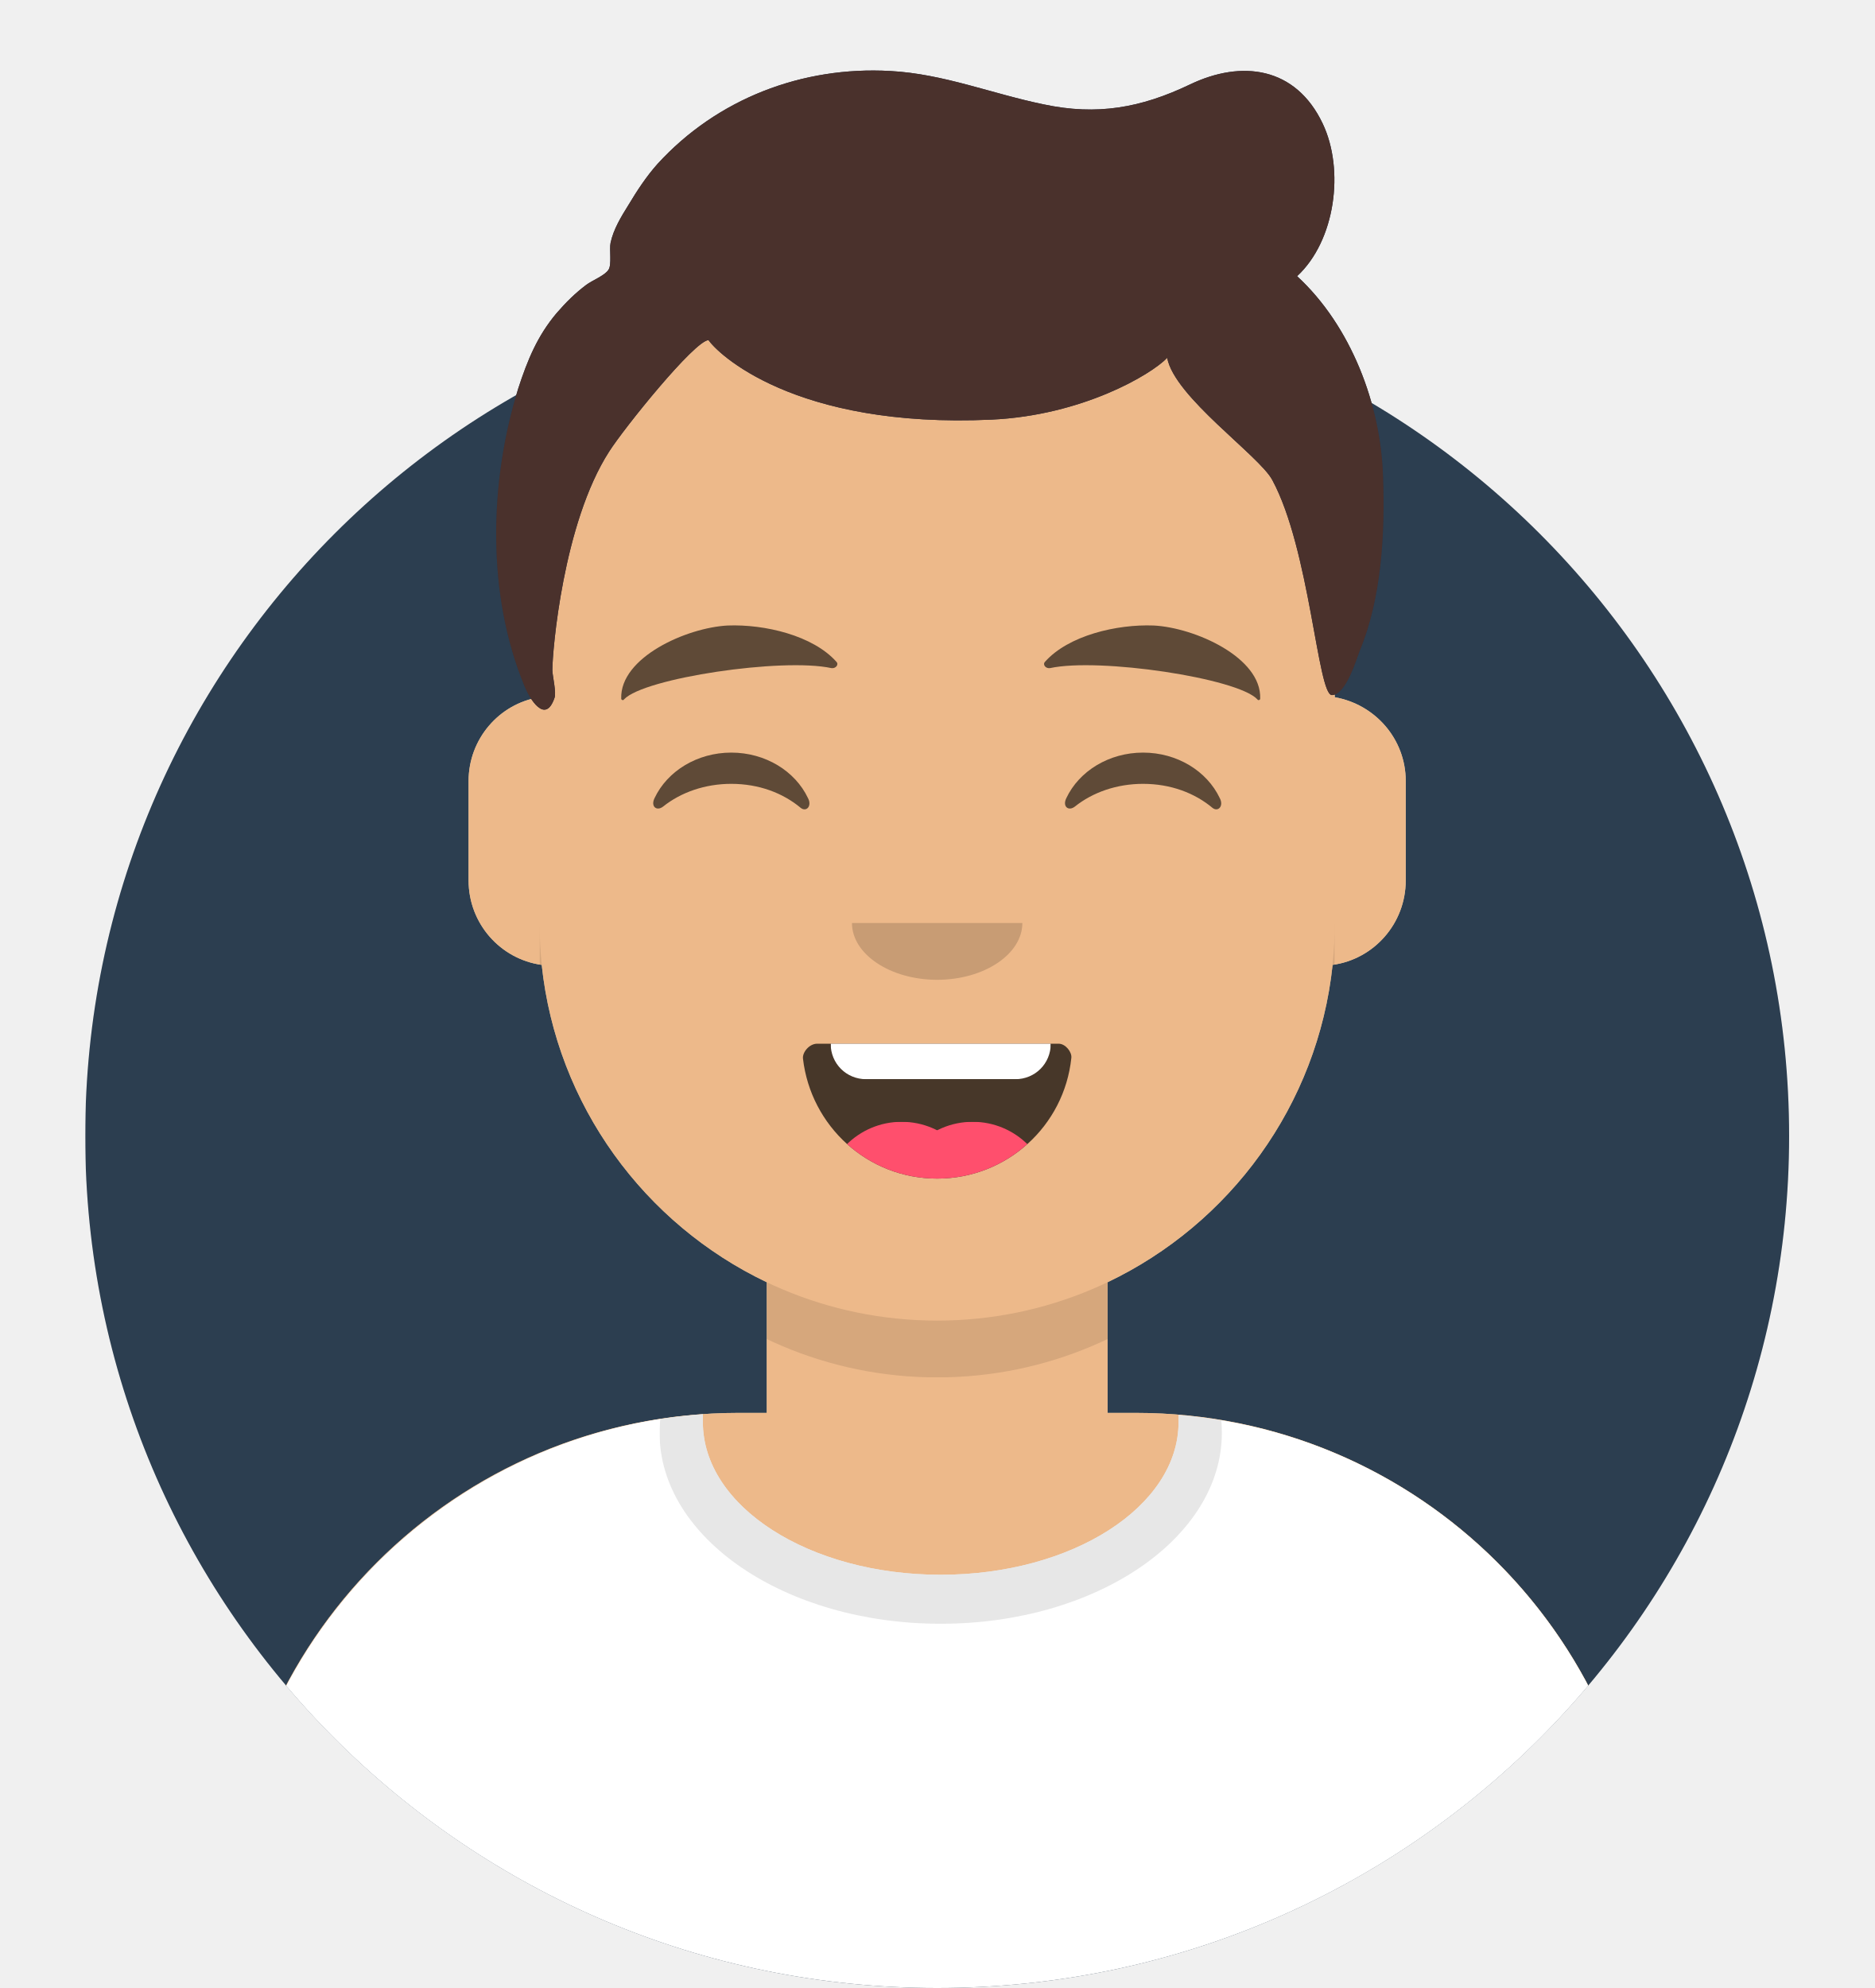
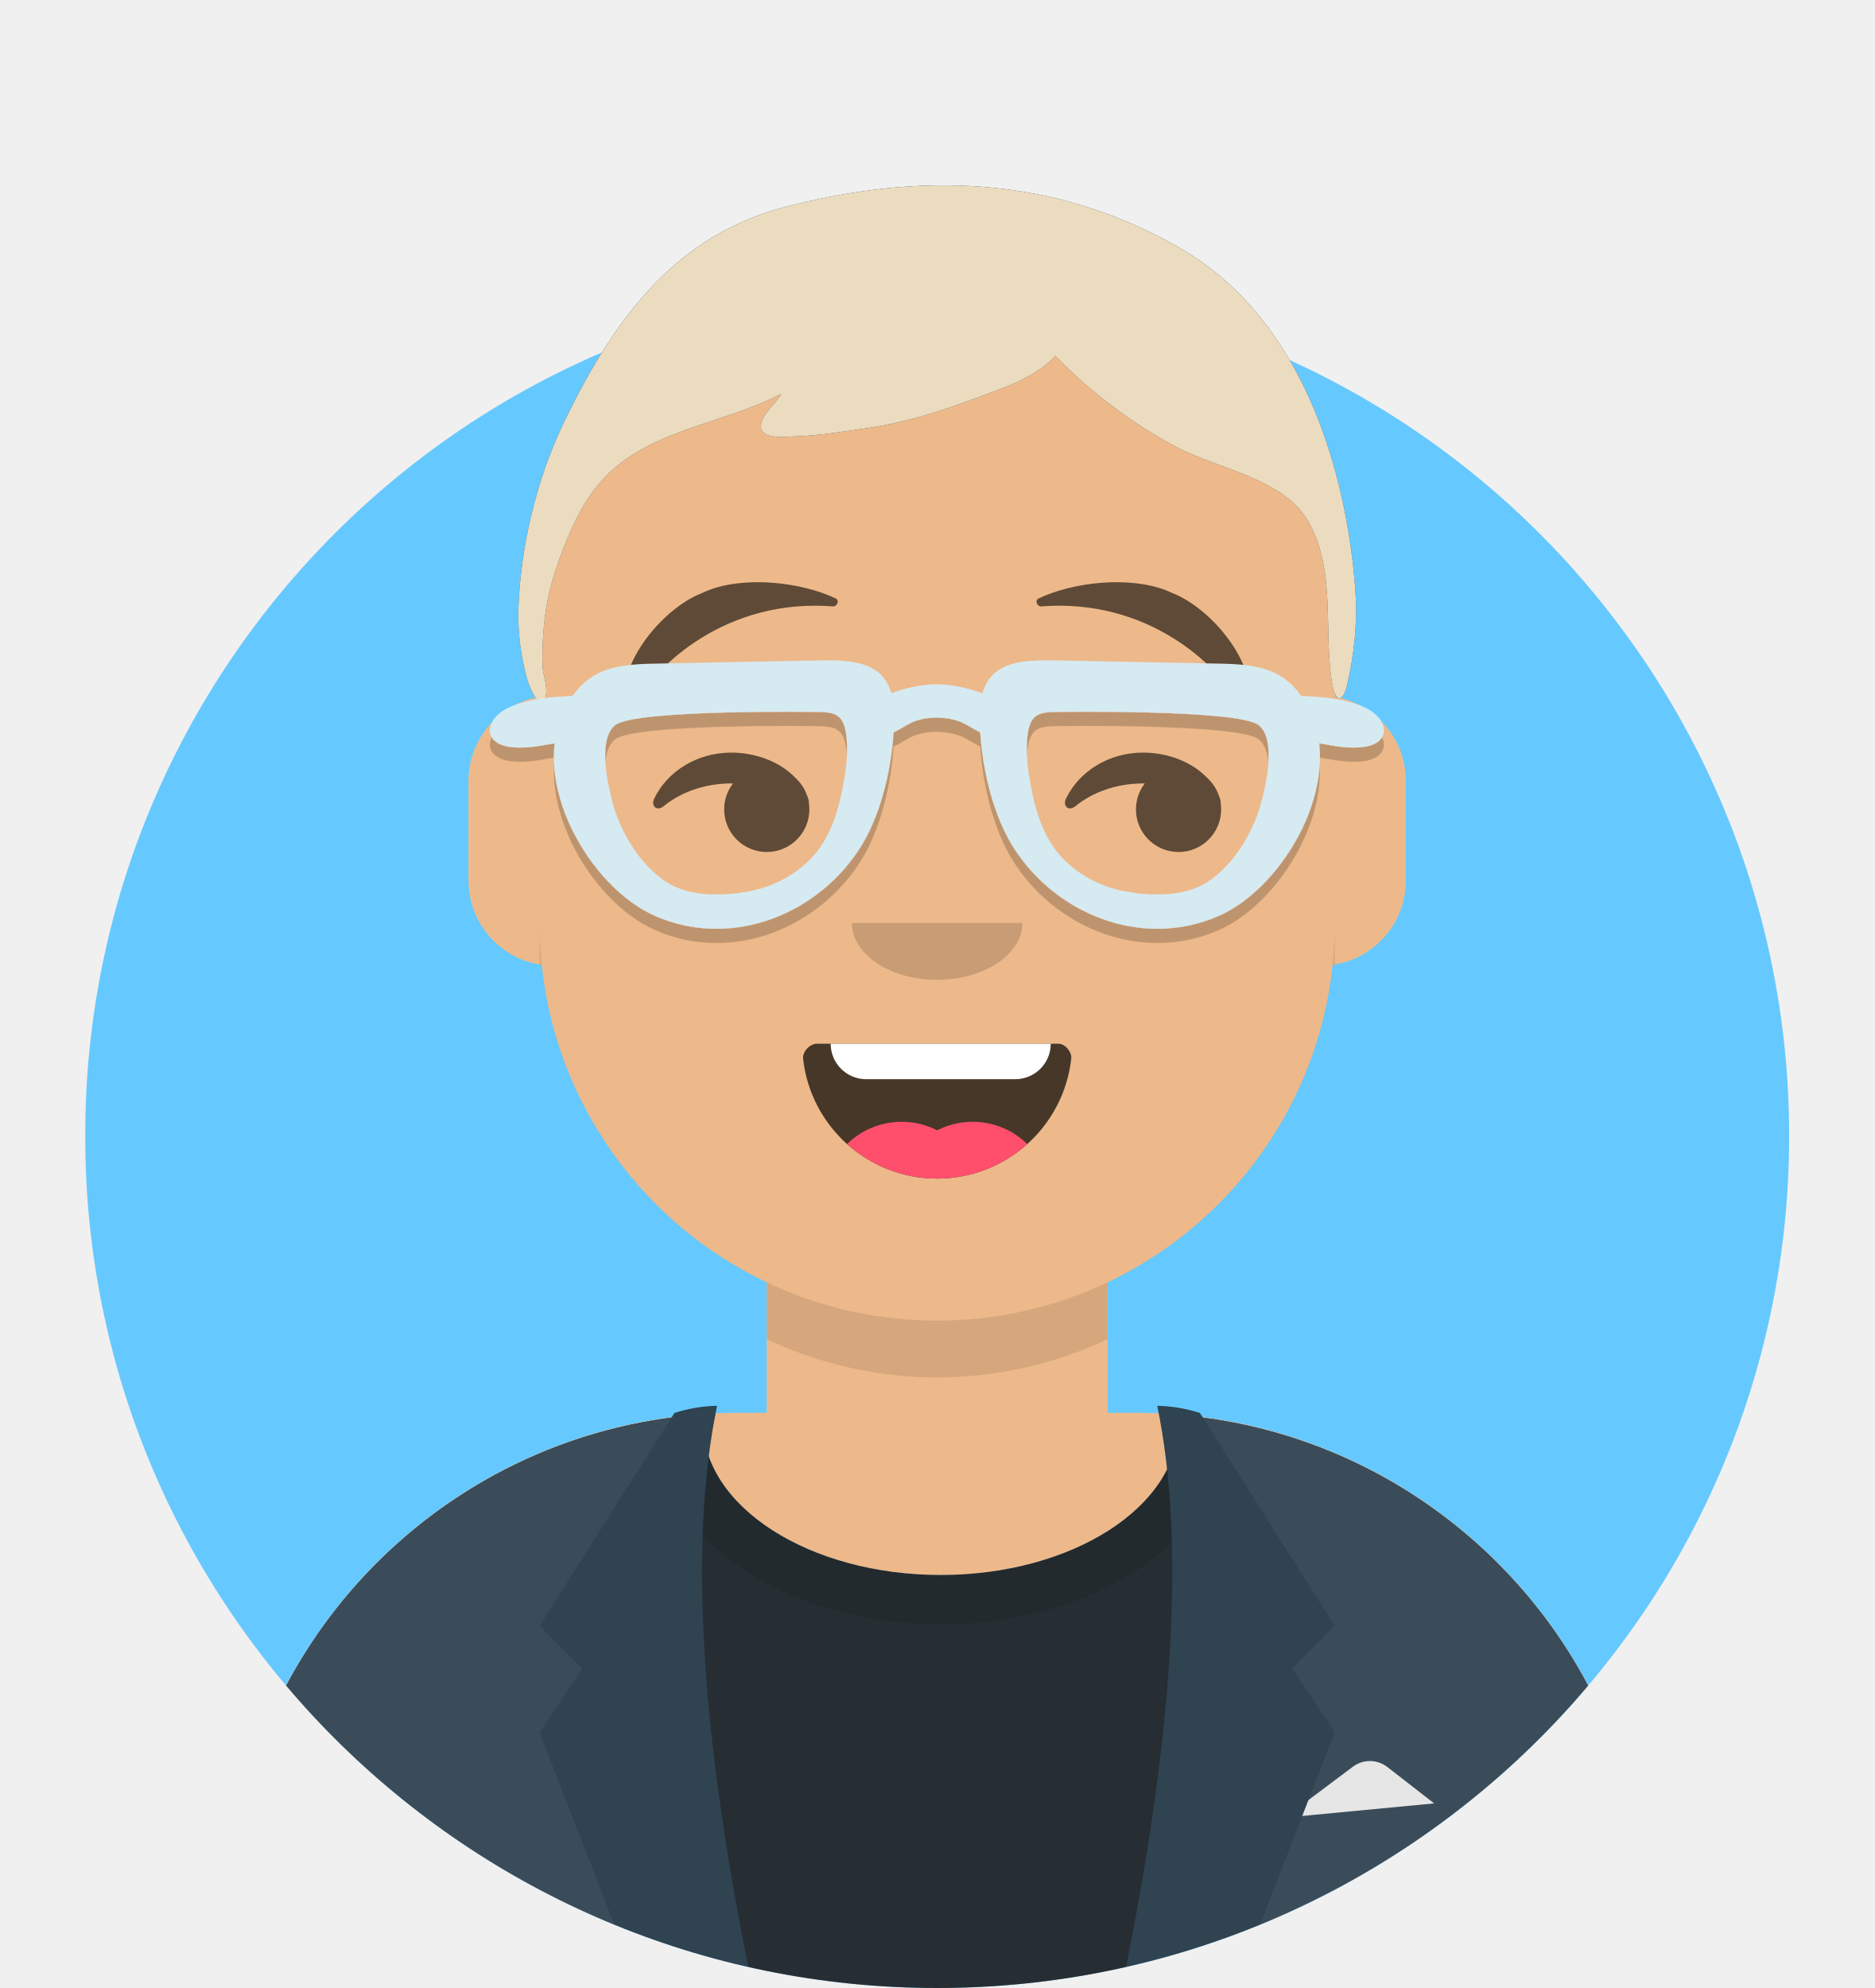
- <svg xmlns="http://www.w3.org/2000/svg" version="1.1" id="Layer_1" x="0px" y="0px" viewBox="0 0 264 280" style="enable-background:new 0 0 264 280;" xml:space="preserve">
-   <style type="text/css">
- 	.st0{fill-rule:evenodd;clip-rule:evenodd;fill:#E6E6E6;}
- 	.st1{filter:url(#Adobe_OpacityMaskFilter);}
- 	.st2{fill-rule:evenodd;clip-rule:evenodd;fill:#FFFFFF;}
- 	.st3{mask:url(#mask-2_1_);}
- 	.st4{fill-rule:evenodd;clip-rule:evenodd;fill:#2C3E50;}
- 	.st5{filter:url(#Adobe_OpacityMaskFilter_1_);}
- 	.st6{mask:url(#mask-4_1_);}
- 	.st7{fill-rule:evenodd;clip-rule:evenodd;fill:#D0C6AC;}
- 	.st8{filter:url(#Adobe_OpacityMaskFilter_2_);}
- 	.st9{mask:url(#mask-6_1_);}
- 	.st10{fill-rule:evenodd;clip-rule:evenodd;fill:#EDB98A;}
- 	.st11{filter:url(#Adobe_OpacityMaskFilter_3_);}
- 	.st12{mask:url(#mask-6_2_);fill-rule:evenodd;clip-rule:evenodd;fill-opacity:0.1;}
- 	.st13{filter:url(#Adobe_OpacityMaskFilter_4_);}
- 	.st14{mask:url(#react-mask-952_1_);}
- 	.st15{filter:url(#Adobe_OpacityMaskFilter_5_);}
- 	.st16{opacity:0.6;mask:url(#react-mask-952_2_);}
- 	.st17{fill-rule:evenodd;clip-rule:evenodd;fill-opacity:0.16;}
- 	.st18{fill-rule:evenodd;clip-rule:evenodd;fill-opacity:0.7;}
- 	.st19{filter:url(#Adobe_OpacityMaskFilter_6_);}
- 	.st20{mask:url(#react-mask-934_1_);fill-rule:evenodd;clip-rule:evenodd;fill:#FFFFFF;}
- 	.st21{filter:url(#Adobe_OpacityMaskFilter_7_);}
- 	.st22{mask:url(#react-mask-934_2_);}
- 	.st23{fill-rule:evenodd;clip-rule:evenodd;fill:#FF4F6D;}
- 	.st24{fill-rule:evenodd;clip-rule:evenodd;fill-opacity:0.6;}
- 	.st25{filter:url(#Adobe_OpacityMaskFilter_8_);}
- 	.st26{mask:url(#react-mask-925_1_);}
- 	.st27{fill-rule:evenodd;clip-rule:evenodd;fill:#28354B;}
- 	.st28{filter:url(#Adobe_OpacityMaskFilter_9_);}
- 	.st29{mask:url(#react-mask-924_1_);}
- 	.st30{fill-rule:evenodd;clip-rule:evenodd;fill:#4A312C;}
- </style>
-   <g>
-     <g transform="translate(-825, -1100)">
+ <svg xmlns="http://www.w3.org/2000/svg" xmlns:xlink="http://www.w3.org/1999/xlink" width="264px" height="280px" viewBox="0 0 264 280" version="1.1">
+   <defs>
+     <circle id="path-1" cx="120" cy="120" r="120" />
+     <path d="M12,160 C12,226.274 65.726,280 132,280 C198.274,280 252,226.274 252,160 L264,160 L264,-1.42108547e-14 L-3.19744231e-14,-1.42108547e-14 L-3.19744231e-14,160 L12,160 Z" id="path-3" />
+     <path d="M124,144.611 L124,163 L128,163 L128,163 C167.765,163 200,195.235 200,235 L200,244 L0,244 L0,235 C-4.86974701e-15,195.235 32.235,163 72,163 L72,163 L76,163 L76,144.611 C58.763,136.422 46.372,119.687 44.305,99.881 C38.48,99.058 34,94.052 34,88 L34,74 C34,68.054 38.325,63.118 44,62.166 L44,56 L44,56 C44,25.072 69.072,5.68137151e-15 100,0 L100,0 L100,0 C130.928,-5.68137151e-15 156,25.072 156,56 L156,62.166 C161.675,63.118 166,68.054 166,74 L166,88 C166,94.052 161.52,99.058 155.695,99.881 C153.628,119.687 141.237,136.422 124,144.611 Z" id="path-5" />
+   </defs>
+   <g id="Avataaar" stroke="none" stroke-width="1" fill="none" fill-rule="evenodd">
+     <g transform="translate(-825, -1100)" id="Avataaar/Circle">
      <g transform="translate(825, 1100)">
-         <g id="Circle" transform="translate(12, 40)">
-           <g id="Circle-Background">
-             <circle class="st0" cx="120" cy="120" r="120" />
-           </g>
-           <defs>
-             <filter id="Adobe_OpacityMaskFilter" filterUnits="userSpaceOnUse" x="0" y="0" width="240" height="240">
-               <feColorMatrix type="matrix" values="1 0 0 0 0  0 1 0 0 0  0 0 1 0 0  0 0 0 1 0" />
-             </filter>
-           </defs>
-           <mask maskUnits="userSpaceOnUse" x="0" y="0" width="240" height="240" id="mask-2_1_">
-             <g class="st1">
-               <circle id="path-1_1_" class="st2" cx="120" cy="120" r="120" />
-             </g>
+         <g id="Circle" stroke-width="1" fill-rule="evenodd" transform="translate(12, 40)">
+           <mask id="mask-2" fill="white">
+             <use xlink:href="#path-1" />
          </mask>
-           <g class="st3">
-             <rect class="st4" width="240" height="240" />
+           <use id="Circle-Background" fill="#E6E6E6" xlink:href="#path-1" />
+           <g id="Color/Palette/Blue-01" mask="url(#mask-2)" fill="#65C9FF">
+             <rect id="🖍Color" x="0" y="0" width="240" height="240" />
          </g>
        </g>
-         <g id="Mask">
- 			</g>
-         <defs>
-           <filter id="Adobe_OpacityMaskFilter_1_" filterUnits="userSpaceOnUse" x="-1" y="0" width="265" height="280">
-             <feColorMatrix type="matrix" values="1 0 0 0 0  0 1 0 0 0  0 0 1 0 0  0 0 0 1 0" />
-           </filter>
-         </defs>
-         <mask maskUnits="userSpaceOnUse" x="-1" y="0" width="265" height="280" id="mask-4_1_">
-           <g class="st5">
-             <path id="path-3_1_" class="st2" d="M12,160c0,66.3,53.7,120,120,120s120-53.7,120-120h12V0H0v160H12z" />
-           </g>
+         <mask id="mask-4" fill="white">
+           <use xlink:href="#path-3" />
        </mask>
-         <g id="Avataaar" class="st6">
+         <g id="Mask" />
+         <g id="Avataaar" stroke-width="1" fill-rule="evenodd" mask="url(#mask-4)">
          <g id="Body" transform="translate(32, 36)">
-             <g>
-               <path class="st7" d="M124,144.6V163h4l0,0c39.8,0,72,32.2,72,72v9H0v-9c0-39.8,32.2-72,72-72l0,0h4v-18.4        c-17.2-8.2-29.6-24.9-31.7-44.7C38.5,99.1,34,94.1,34,88V74c0-5.9,4.3-10.9,10-11.8V56l0,0c0-30.9,25.1-56,56-56l0,0l0,0        c30.9,0,56,25.1,56,56v6.2c5.7,1,10,5.9,10,11.8v14c0,6.1-4.5,11.1-10.3,11.9C153.6,119.7,141.2,136.4,124,144.6z" />
-             </g>
-             <defs>
-               <filter id="Adobe_OpacityMaskFilter_2_" filterUnits="userSpaceOnUse" x="-32" y="0" width="264" height="244">
-                 <feColorMatrix type="matrix" values="1 0 0 0 0  0 1 0 0 0  0 0 1 0 0  0 0 0 1 0" />
-               </filter>
-             </defs>
-             <mask maskUnits="userSpaceOnUse" x="-32" y="0" width="264" height="244" id="mask-6_1_">
-               <g class="st8">
-                 <path id="path-5_1_" class="st2" d="M124,144.6V163h4l0,0c39.8,0,72,32.2,72,72v9H0v-9c0-39.8,32.2-72,72-72l0,0h4v-18.4         c-17.2-8.2-29.6-24.9-31.7-44.7C38.5,99.1,34,94.1,34,88V74c0-5.9,4.3-10.9,10-11.8V56l0,0c0-30.9,25.1-56,56-56l0,0l0,0         c30.9,0,56,25.1,56,56v6.2c5.7,1,10,5.9,10,11.8v14c0,6.1-4.5,11.1-10.3,11.9C153.6,119.7,141.2,136.4,124,144.6z" />
-               </g>
+             <mask id="mask-6" fill="white">
+               <use xlink:href="#path-5" />
            </mask>
-             <g class="st9">
-               <g id="Color" transform="translate(-32, 0)">
-                 <rect class="st10" width="264" height="244" />
+             <use fill="#D0C6AC" xlink:href="#path-5" />
+             <g id="Skin/👶🏽-03-Brown" mask="url(#mask-6)" fill="#EDB98A">
+               <g transform="translate(-32, 0)" id="Color">
+                 <rect x="0" y="0" width="264" height="244" />
              </g>
            </g>
+             <path d="M156,79 L156,102 C156,132.928 130.928,158 100,158 C69.072,158 44,132.928 44,102 L44,79 L44,94 C44,124.928 69.072,150 100,150 C130.928,150 156,124.928 156,94 L156,79 Z" id="Neck-Shadow" fill-opacity="0.1" fill="#000000" mask="url(#mask-6)" />
+           </g>
+           <g id="Clothing/Blazer-+-Shirt" transform="translate(0, 170)">
            <defs>
-               <filter id="Adobe_OpacityMaskFilter_3_" filterUnits="userSpaceOnUse" x="44" y="79" width="112" height="79">
-                 <feColorMatrix type="matrix" values="1 0 0 0 0  0 1 0 0 0  0 0 1 0 0  0 0 0 1 0" />
-               </filter>
+               <path d="M133.96,0.295 C170.936,3.325 200,34.294 200,72.052 L200,81 L0,81 L0,72.052 C1.22536245e-14,33.953 29.592,2.765 67.045,0.22 C67.015,0.593 67,0.969 67,1.348 C67,13.211 81.998,22.828 100.5,22.828 C119.002,22.828 134,13.211 134,1.348 C134,0.995 133.987,0.644 133.96,0.295 Z" id="react-path-76" />
            </defs>
-             <mask maskUnits="userSpaceOnUse" x="44" y="79" width="112" height="79" id="mask-6_2_">
-               <g class="st11">
-                 <path id="path-5_2_" class="st2" d="M124,144.6V163h4l0,0c39.8,0,72,32.2,72,72v9H0v-9c0-39.8,32.2-72,72-72l0,0h4v-18.4         c-17.2-8.2-29.6-24.9-31.7-44.7C38.5,99.1,34,94.1,34,88V74c0-5.9,4.3-10.9,10-11.8V56l0,0c0-30.9,25.1-56,56-56l0,0l0,0         c30.9,0,56,25.1,56,56v6.2c5.7,1,10,5.9,10,11.8v14c0,6.1-4.5,11.1-10.3,11.9C153.6,119.7,141.2,136.4,124,144.6z" />
+             <g id="Shirt" transform="translate(32, 29)">
+               <mask id="react-mask-77" fill="white">
+                 <use xlink:href="#react-path-76" />
+               </mask>
+               <use id="Clothes" fill="#E6E6E6" xlink:href="#react-path-76" />
+               <g id="Color/Palette/Black" mask="url(#react-mask-77)" fill="#262E33">
+                 <g transform="translate(-32, -29)" id="🖍Color">
+                   <rect x="0" y="0" width="264" height="110" />
+                 </g>
              </g>
-             </mask>
-             <path id="Neck-Shadow" class="st12" d="M156,79v23c0,30.9-25.1,56-56,56s-56-25.1-56-56V79v15c0,30.9,25.1,56,56,56       s56-25.1,56-56V79z" />
-           </g>
-           <g transform="translate(0, 170)">
-             <g id="Clothes">
-               <path class="st0" d="M166,29.3c37,3,66,34,66,71.8v8.9H32v-8.9C32,63,61.6,31.8,99,29.2c0,0.4,0,0.7,0,1.1        c0,11.9,15,21.5,33.5,21.5S166,42.2,166,30.3C166,30,166,29.6,166,29.3z" />
-             </g>
-             <defs>
-               <filter id="Adobe_OpacityMaskFilter_4_" filterUnits="userSpaceOnUse" x="0" y="0" width="264" height="110">
-                 <feColorMatrix type="matrix" values="1 0 0 0 0  0 1 0 0 0  0 0 1 0 0  0 0 0 1 0" />
-               </filter>
-             </defs>
-             <mask maskUnits="userSpaceOnUse" x="0" y="0" width="264" height="110" id="react-mask-952_1_">
-               <g class="st13">
-                 <path id="react-path-951_1_" class="st2" d="M166,29.3c37,3,66,34,66,71.8v8.9H32v-8.9C32,63,61.6,31.8,99,29.2         c0,0.4,0,0.7,0,1.1c0,11.9,15,21.5,33.5,21.5S166,42.2,166,30.3C166,30,166,29.6,166,29.3z" />
-               </g>
-             </mask>
-             <g class="st14">
-               <rect class="st2" width="264" height="110" />
-             </g>
-             <defs>
-               <filter id="Adobe_OpacityMaskFilter_5_" filterUnits="userSpaceOnUse" x="92.9" y="4.9" width="79.3" height="53.8">
-                 <feColorMatrix type="matrix" values="1 0 0 0 0  0 1 0 0 0  0 0 1 0 0  0 0 0 1 0" />
-               </filter>
-             </defs>
-             <mask maskUnits="userSpaceOnUse" x="92.9" y="4.9" width="79.3" height="53.8" id="react-mask-952_2_">
-               <g class="st15">
-                 <path id="react-path-951_2_" class="st2" d="M166,29.3c37,3,66,34,66,71.8v8.9H32v-8.9C32,63,61.6,31.8,99,29.2         c0,0.4,0,0.7,0,1.1c0,11.9,15,21.5,33.5,21.5S166,42.2,166,30.3C166,30,166,29.6,166,29.3z" />
-               </g>
-             </mask>
-             <g id="Shadowy" class="st16">
-               <g transform="translate(92, 4)">
-                 <ellipse class="st17" cx="40.5" cy="27.8" rx="39.6" ry="26.9" />
-               </g>
-             </g>
-           </g>
-           <g id="Face" transform="translate(76, 82)">
-             <g transform="translate(2, 52)">
-               <g id="Mouth">
-                 <path class="st18" d="M35.1,15.1C36.2,24.6,44.2,32,54,32c9.8,0,17.9-7.4,18.9-17c0.1-0.8-0.8-2-1.8-2c-14.9,0-26.3,0-34,0         C36,13,35,14.2,35.1,15.1z" />
-               </g>
-               <defs>
-                 <filter id="Adobe_OpacityMaskFilter_6_" filterUnits="userSpaceOnUse" x="39" y="2" width="31" height="16">
-                   <feColorMatrix type="matrix" values="1 0 0 0 0  0 1 0 0 0  0 0 1 0 0  0 0 0 1 0" />
-                 </filter>
-               </defs>
-               <mask maskUnits="userSpaceOnUse" x="39" y="2" width="31" height="16" id="react-mask-934_1_">
-                 <g class="st19">
-                   <path id="react-path-933_1_" class="st2" d="M35.1,15.1C36.2,24.6,44.2,32,54,32c9.8,0,17.9-7.4,18.9-17          c0.1-0.8-0.8-2-1.8-2c-14.9,0-26.3,0-34,0C36,13,35,14.2,35.1,15.1z" />
-                 </g>
-               </mask>
-               <path id="Teeth" class="st20" d="M44,2h21c2.8,0,5,2.2,5,5v6c0,2.8-2.2,5-5,5H44c-2.8,0-5-2.2-5-5V7C39,4.2,41.2,2,44,2z" />
-               <defs>
-                 <filter id="Adobe_OpacityMaskFilter_7_" filterUnits="userSpaceOnUse" x="38" y="24" width="32" height="22">
-                   <feColorMatrix type="matrix" values="1 0 0 0 0  0 1 0 0 0  0 0 1 0 0  0 0 0 1 0" />
-                 </filter>
-               </defs>
-               <mask maskUnits="userSpaceOnUse" x="38" y="24" width="32" height="22" id="react-mask-934_2_">
-                 <g class="st21">
-                   <path id="react-path-933_2_" class="st2" d="M35.1,15.1C36.2,24.6,44.2,32,54,32c9.8,0,17.9-7.4,18.9-17          c0.1-0.8-0.8-2-1.8-2c-14.9,0-26.3,0-34,0C36,13,35,14.2,35.1,15.1z" />
-                 </g>
-               </mask>
-               <g id="Tongue" class="st22">
-                 <g transform="translate(38, 24)">
-                   <circle class="st23" cx="11" cy="11" r="11" />
-                   <circle class="st23" cx="21" cy="11" r="11" />
+               <g id="Shadowy" opacity="0.6" mask="url(#react-mask-77)" fill-opacity="0.16" fill="#000000">
+                 <g transform="translate(60, -25)" id="Hola-👋🏼">
+                   <ellipse cx="40.5" cy="27.848" rx="39.635" ry="26.914" />
                </g>
              </g>
            </g>
-             <g transform="translate(28, 40)">
-               <path id="Nose" class="st17" d="M16,8c0,4.4,5.4,8,12,8l0,0c6.6,0,12-3.6,12-8" />
-             </g>
-             <g transform="translate(0, 8)">
-               <path id="Squint" class="st24" d="M16.2,22.4C18,18.6,22.2,16,27,16c4.8,0,9,2.6,10.8,6.4c0.6,1.1-0.2,2-1,1.4        c-2.5-2.1-5.9-3.4-9.8-3.4c-3.7,0-7.1,1.2-9.6,3.2C16.5,24.3,15.6,23.6,16.2,22.4z" />
-               <path class="st24" d="M74.2,22.4C76,18.6,80.2,16,85,16c4.8,0,9,2.6,10.8,6.4c0.6,1.1-0.2,2-1,1.4c-2.5-2.1-5.9-3.4-9.8-3.4        c-3.7,0-7.1,1.2-9.6,3.2C74.5,24.3,73.6,23.6,74.2,22.4z" />
-             </g>
-             <g>
-               <path id="Eyebrow" class="st24" d="M26.5,6.1c-5.8,0.3-15.2,4.5-15,10.3c0,0.2,0.3,0.3,0.4,0.1c2.8-3,22.3-5.9,29.2-4.4        c0.6,0.1,1.1-0.5,0.7-0.9C38.5,7.5,31.7,5.9,26.5,6.1" />
-               <path class="st24" d="M86.5,6.1c5.8,0.3,15.2,4.5,15,10.3c0,0.2-0.3,0.3-0.4,0.1c-2.8-3-22.3-5.9-29.2-4.4        c-0.6,0.1-1.1-0.5-0.7-0.9C74.5,7.5,81.3,5.9,86.5,6.1" />
+             <g id="Blazer" transform="translate(32, 28)">
+               <path d="M68.785,1.122 C30.512,2.804 -1.89486556e-14,34.365 -1.42108547e-14,73.052 L0,73.052 L0,82 L69.362,82 C65.961,69.92 64,55.709 64,40.5 C64,26.173 65.74,12.731 68.785,1.122 Z M131.638,82 L200,82 L200,73.052 C200,34.707 170.025,3.363 132.229,1.174 C135.265,12.771 137,26.194 137,40.5 C137,55.709 135.039,69.92 131.638,82 Z" id="Saco" fill="#3A4C5A" />
+               <path d="M149,58 L158.556,50.833 L158.556,50.833 C159.999,49.751 161.988,49.768 163.412,50.876 L170,56 L149,58 Z" id="Pocket-hanky" fill="#E6E6E6" />
+               <path d="M69,1.13686838e-13 C65,19.333 66.667,46.667 74,82 L58,82 L44,46 L50,37 L44,31 L63,1 C65.028,0.369 67.028,0.036 69,1.13686838e-13 Z" id="Wing" fill="#2F4351" />
+               <path d="M151,1.13686838e-13 C147,19.333 148.667,46.667 156,82 L140,82 L126,46 L132,37 L126,31 L145,1 C147.028,0.369 149.028,0.036 151,1.13686838e-13 Z" id="Wing" fill="#2F4351" transform="translate(141, 41) scale(-1, 1) translate(-141, -41) " />
            </g>
          </g>
-           <g id="Top">
+           <g id="Face" transform="translate(76, 82)" fill="#000000">
+             <g id="Mouth/Smile" transform="translate(2, 52)">
+               <defs>
+                 <path d="M35.118,15.128 C36.176,24.62 44.226,32 54,32 C63.804,32 71.874,24.574 72.892,15.04 C72.974,14.273 72.117,13 71.043,13 C56.149,13 44.738,13 37.087,13 C36.007,13 35.012,14.178 35.118,15.128 Z" id="react-path-62" />
+               </defs>
+               <mask id="react-mask-63" fill="white">
+                 <use xlink:href="#react-path-62" />
+               </mask>
+               <use id="Mouth" fill-opacity="0.7" fill="#000000" fill-rule="evenodd" xlink:href="#react-path-62" />
+               <rect id="Teeth" fill="#FFFFFF" fill-rule="evenodd" mask="url(#react-mask-63)" x="39" y="2" width="31" height="16" rx="5" />
+               <g id="Tongue" stroke-width="1" fill-rule="evenodd" mask="url(#react-mask-63)" fill="#FF4F6D">
+                 <g transform="translate(38, 24)">
+                   <circle cx="11" cy="11" r="11" />
+                   <circle cx="21" cy="11" r="11" />
+                 </g>
+               </g>
+             </g>
+             <g id="Nose/Default" transform="translate(28, 40)" fill-opacity="0.16">
+               <path d="M16,8 C16,12.418 21.373,16 28,16 L28,16 C34.627,16 40,12.418 40,8" id="Nose" />
+             </g>
+             <g id="Eyes/Side-😒" transform="translate(0, 8)" fill-opacity="0.6">
+               <path d="M27.241,20.346 C26.463,21.357 26,22.625 26,24 C26,27.314 28.686,30 32,30 C35.314,30 38,27.314 38,24 C38,23.71 37.979,23.424 37.94,23.145 C37.947,22.923 37.91,22.671 37.815,22.407 C37.77,22.281 37.722,22.157 37.671,22.035 C37.337,21.072 36.765,20.22 36.025,19.551 C33.899,17.317 30.506,16 26.998,16 C22.164,16 18.007,18.649 16.16,22.447 C15.62,23.558 16.547,24.3 17.438,23.572 C19.874,21.579 23.257,20.344 26.998,20.344 C27.079,20.344 27.16,20.344 27.241,20.346 Z" id="Eye" />
+               <path d="M85.241,20.346 C84.463,21.357 84,22.625 84,24 C84,27.314 86.686,30 90,30 C93.314,30 96,27.314 96,24 C96,23.71 95.979,23.424 95.94,23.145 C95.947,22.923 95.91,22.671 95.815,22.407 C95.77,22.281 95.722,22.157 95.671,22.035 C95.337,21.072 94.765,20.22 94.025,19.551 C91.899,17.317 88.506,16 84.998,16 C80.164,16 76.007,18.649 74.16,22.447 C73.62,23.558 74.547,24.3 75.438,23.572 C77.874,21.579 81.257,20.344 84.998,20.344 C85.079,20.344 85.16,20.344 85.241,20.346 Z" id="Eye" />
+             </g>
+             <g id="Eyebrow/Natural/Raised-Excited-Natural" fill-opacity="0.6">
+               <path d="M22.766,1.578 L23.677,1.176 C28.919,-0.905 36.865,-0.033 41.723,2.299 C42.29,2.571 41.902,3.452 41.321,3.407 C26.402,2.256 16.358,11.553 12.946,17.847 C12.845,18.034 12.539,18.055 12.464,17.881 C10.156,12.562 16.913,3.896 22.766,1.578 Z" id="Eye-Browse-Reddit" />
+               <path d="M80.766,1.578 L81.677,1.176 C86.919,-0.905 94.865,-0.033 99.723,2.299 C100.29,2.571 99.902,3.452 99.321,3.407 C84.402,2.256 74.358,11.553 70.946,17.847 C70.845,18.034 70.539,18.055 70.464,17.881 C68.156,12.562 74.913,3.896 80.766,1.578 Z" id="Eye-Browse-Reddit" transform="translate(85, 9) scale(-1, 1) translate(-85, -9) " />
+             </g>
+           </g>
+           <g id="Top" stroke-width="1" fill-rule="evenodd">
            <defs>
-               <filter id="Adobe_OpacityMaskFilter_8_" filterUnits="userSpaceOnUse" x="-1" y="0" width="264" height="280">
-                 <feColorMatrix type="matrix" values="1 0 0 0 0  0 1 0 0 0  0 0 1 0 0  0 0 0 1 0" />
+               <rect id="react-path-36" x="0" y="0" width="264" height="280" />
+               <path d="M167.309,35.006 C147.121,23.307 127.129,25.222 112.037,29.03 C96.945,32.838 88.017,43.651 80.357,59.648 C76.596,67.503 74.366,76.791 74.023,85.481 C73.888,88.893 74.348,92.415 75.268,95.7 C75.605,96.906 77.423,101.087 77.922,97.709 C78.089,96.584 77.48,95.033 77.422,93.838 C77.344,92.269 77.427,90.681 77.534,89.115 C77.734,86.187 78.256,83.315 79.185,80.525 C80.512,76.537 82.201,72.213 84.787,68.848 C91.188,60.521 102.269,60.046 111.066,55.464 C110.303,56.869 107.36,59.143 108.379,60.727 C109.084,61.821 111.749,61.489 113.022,61.454 C116.371,61.362 119.735,60.78 123.043,60.307 C128.256,59.562 133.141,58.052 138.047,56.218 C142.063,54.716 146.65,53.326 149.669,50.14 C154.54,55.188 160.81,59.935 167.07,63.143 C172.688,66.022 181.749,67.461 185.183,73.301 C189.248,80.215 187.378,88.707 188.619,96.201 C189.091,99.05 190.164,98.987 190.751,96.438 C191.748,92.108 192.219,87.61 191.902,83.159 C191.184,73.111 187.497,46.706 167.309,35.006 Z" id="react-path-35" />
+               <filter x="-0.8%" y="-2.0%" width="101.5%" height="108.0%" filterUnits="objectBoundingBox" id="react-filter-32">
+                 <feOffset dx="0" dy="2" in="SourceAlpha" result="shadowOffsetOuter1" />
+                 <feColorMatrix values="0 0 0 0 0   0 0 0 0 0   0 0 0 0 0  0 0 0 0.16 0" type="matrix" in="shadowOffsetOuter1" result="shadowMatrixOuter1" />
+                 <feMerge>
+                   <feMergeNode in="shadowMatrixOuter1" />
+                   <feMergeNode in="SourceGraphic" />
+                 </feMerge>
              </filter>
            </defs>
-             <mask maskUnits="userSpaceOnUse" x="-1" y="0" width="264" height="280" id="react-mask-925_1_">
-               <g class="st25">
-                 <rect id="react-path-927_1_" class="st2" width="264" height="280" />
-               </g>
+             <mask id="react-mask-34" fill="white">
+               <use xlink:href="#react-path-36" />
            </mask>
-             <g class="st26">
+             <g id="Mask" />
+             <g id="Top/Short-Hair/Short-Round" mask="url(#react-mask-34)">
              <g transform="translate(-1, 0)">
-                 <g id="Short-Hair">
-                   <path class="st27" d="M183.7,38.9c5.4-5,6.7-15,3.6-21.5c-3.8-8-11.4-9-18.7-5.5c-6.9,3.3-13.1,4.4-20.6,2.8          c-7.3-1.5-14.1-4.3-21.6-4.7C114,9.3,102,13.9,93.6,23.1c-1.6,1.8-2.9,3.8-4.1,5.8c-1,1.6-2.1,3.4-2.5,5.3          c-0.2,0.9,0.2,3.1-0.3,3.8c-0.5,0.8-2.3,1.5-3.1,2.1c-1.6,1.2-2.9,2.5-4.2,4c-2.7,3.2-4.1,6.6-5.4,10.6          c-4.1,13.2-4.5,29,0.9,42c0.7,1.7,2.9,5.4,4.2,1.6c0.3-0.7-0.3-3.2-0.3-3.9c0-2.7,1.5-20.7,8-30.8c2.1-3.3,12-15.6,14-15.7          c1.1,1.7,11.9,12.5,39.9,11.2c12.7-0.6,22.4-6.3,24.7-8.7c1,5.5,13,13.8,14.8,17.2c5.3,9.8,6.4,30.3,8.4,30.3          s3.5-5.2,3.9-6.2c3.1-7.4,3.6-16.6,3.3-24.6C195.5,57,191.3,45.9,183.7,38.9z" />
+                 <mask id="react-mask-33" fill="white">
+                   <use xlink:href="#react-path-35" />
+                 </mask>
+                 <use id="Short-Hair" stroke="none" fill="#28354B" fill-rule="evenodd" xlink:href="#react-path-35" />
+                 <g id="Skin/👶🏽-03-Brown" mask="url(#react-mask-33)" fill="#ECDCBF">
+                   <g transform="translate(0, 0) " id="Color">
+                     <rect x="0" y="0" width="264" height="280" />
+                   </g>
                </g>
-                 <defs>
-                   <filter id="Adobe_OpacityMaskFilter_9_" filterUnits="userSpaceOnUse" x="0" y="0" width="264" height="280">
-                     <feColorMatrix type="matrix" values="1 0 0 0 0  0 1 0 0 0  0 0 1 0 0  0 0 0 1 0" />
-                   </filter>
-                 </defs>
-                 <mask maskUnits="userSpaceOnUse" x="0" y="0" width="264" height="280" id="react-mask-924_1_">
-                   <g class="st28">
-                     <path id="react-path-926_1_" class="st2" d="M183.7,38.9c5.4-5,6.7-15,3.6-21.5c-3.8-8-11.4-9-18.7-5.5           c-6.9,3.3-13.1,4.4-20.6,2.8c-7.3-1.5-14.1-4.3-21.6-4.7C114,9.3,102,13.9,93.6,23.1c-1.6,1.8-2.9,3.8-4.1,5.8           c-1,1.6-2.1,3.4-2.5,5.3c-0.2,0.9,0.2,3.1-0.3,3.8c-0.5,0.8-2.3,1.5-3.1,2.1c-1.6,1.2-2.9,2.5-4.2,4           c-2.7,3.2-4.1,6.6-5.4,10.6c-4.1,13.2-4.5,29,0.9,42c0.7,1.7,2.9,5.4,4.2,1.6c0.3-0.7-0.3-3.2-0.3-3.9           c0-2.7,1.5-20.7,8-30.8c2.1-3.3,12-15.6,14-15.7c1.1,1.7,11.9,12.5,39.9,11.2c12.7-0.6,22.4-6.3,24.7-8.7           c1,5.5,13,13.8,14.8,17.2c5.3,9.8,6.4,30.3,8.4,30.3s3.5-5.2,3.9-6.2c3.1-7.4,3.6-16.6,3.3-24.6           C195.5,57,191.3,45.9,183.7,38.9z" />
-                   </g>
-                 </mask>
-                 <g class="st29">
-                   <g transform="translate(0, 0) ">
-                     <rect class="st30" width="264" height="280" />
+                 <g id="Top/_Resources/Prescription-01" fill="none" transform="translate(62, 85)" stroke-width="1">
+                   <defs>
+                     <filter x="-0.8%" y="-2.4%" width="101.5%" height="109.8%" filterUnits="objectBoundingBox" id="react-filter-43">
+                       <feOffset dx="0" dy="2" in="SourceAlpha" result="shadowOffsetOuter1" />
+                       <feColorMatrix values="0 0 0 0 0   0 0 0 0 0   0 0 0 0 0  0 0 0 0.2 0" type="matrix" in="shadowOffsetOuter1" result="shadowMatrixOuter1" />
+                       <feMerge>
+                         <feMergeNode in="shadowMatrixOuter1" />
+                         <feMergeNode in="SourceGraphic" />
+                       </feMerge>
+                     </filter>
+                   </defs>
+                   <g id="Glasses" filter="url(#react-filter-43)" transform="translate(8, 8)" fill="#D6EAF2">
+                     <path d="M46.249,7.275 C48.621,7.298 49.742,7.692 50.146,10.165 C50.555,12.671 50.157,15.487 49.685,17.955 C48.965,21.723 47.767,25.415 44.978,28.169 C43.508,29.619 41.717,30.775 39.811,31.564 C38.799,31.983 37.73,32.286 36.661,32.516 C36.349,32.583 33.682,32.95 35.318,32.764 C31.501,33.199 27.36,33.182 24.172,30.753 C20.64,28.06 18.22,23.8 17.157,19.556 C16.534,17.073 15.226,11.134 17.616,9.149 C20.353,6.875 46.249,7.275 46.249,7.275 L46.249,7.275 Z M22.218,0.49 C16.777,0.678 13.147,1.634 10.463,7.069 C5.546,17.03 13.963,31.969 23.352,36.039 C34.329,40.799 46.592,35.532 52.396,26.006 C55.469,20.962 57.022,13.323 56.922,7.504 C56.795,0.076 51.607,-0.13 45.509,0.034 L22.218,0.49 Z" id="Frame-Stuff" />
+                     <path d="M79.681,7.273 C77.309,7.295 76.188,7.689 75.784,10.163 C75.374,12.668 75.772,15.485 76.244,17.952 C76.965,21.72 78.163,25.412 80.952,28.166 C82.421,29.616 84.213,30.772 86.119,31.562 C87.131,31.981 88.2,32.284 89.268,32.513 C89.581,32.58 92.247,32.948 90.612,32.761 C94.429,33.197 98.57,33.179 101.757,30.75 C105.29,28.058 107.709,23.798 108.773,19.554 C109.396,17.071 110.703,11.132 108.314,9.147 C105.576,6.872 79.681,7.273 79.681,7.273 L79.681,7.273 Z M103.712,0.488 C109.152,0.675 112.783,1.632 115.466,7.067 C120.384,17.028 111.967,31.966 102.577,36.037 C91.6,40.797 79.338,35.529 73.534,26.004 C70.461,20.96 68.907,13.321 69.007,7.501 C69.135,0.074 74.323,-0.132 80.421,0.032 L103.712,0.488 Z" id="Frame-Stuff" />
+                     <path d="M13.197,4.927 C9.785,5.118 5.886,5.164 2.69,6.639 C-0.695,8.201 -1.218,11.739 3.049,12.226 C4.971,12.446 6.895,12.083 8.787,11.745 C10.337,11.468 12.442,11.558 13.906,10.966 C16.636,9.862 16.46,4.74 13.197,4.927" id="Frame-Stuff" />
+                     <path d="M112.735,4.927 C116.147,5.118 120.046,5.164 123.242,6.639 C126.626,8.201 127.149,11.739 122.882,12.226 C120.961,12.446 119.037,12.083 117.144,11.745 C115.595,11.468 113.49,11.558 112.025,10.966 C109.296,9.862 109.471,4.74 112.735,4.927" id="Frame-Stuff" />
+                     <path d="M73.109,7.013 C71.163,4.713 66.091,3.385 62.891,3.385 C59.691,3.385 54.768,4.713 52.822,7.013 C51.841,8.172 51.807,9.724 53.508,10.451 C55.626,11.357 57.517,9.714 59.213,8.855 C61.381,7.757 64.712,7.877 66.719,8.855 C68.427,9.688 70.305,11.357 72.423,10.451 C74.124,9.724 74.091,8.172 73.109,7.013" id="Frame-Stuff" />
                  </g>
                </g>
              </g>
            </g>
          </g>
        </g>
      </g>
    </g>
  </g>
</svg>
